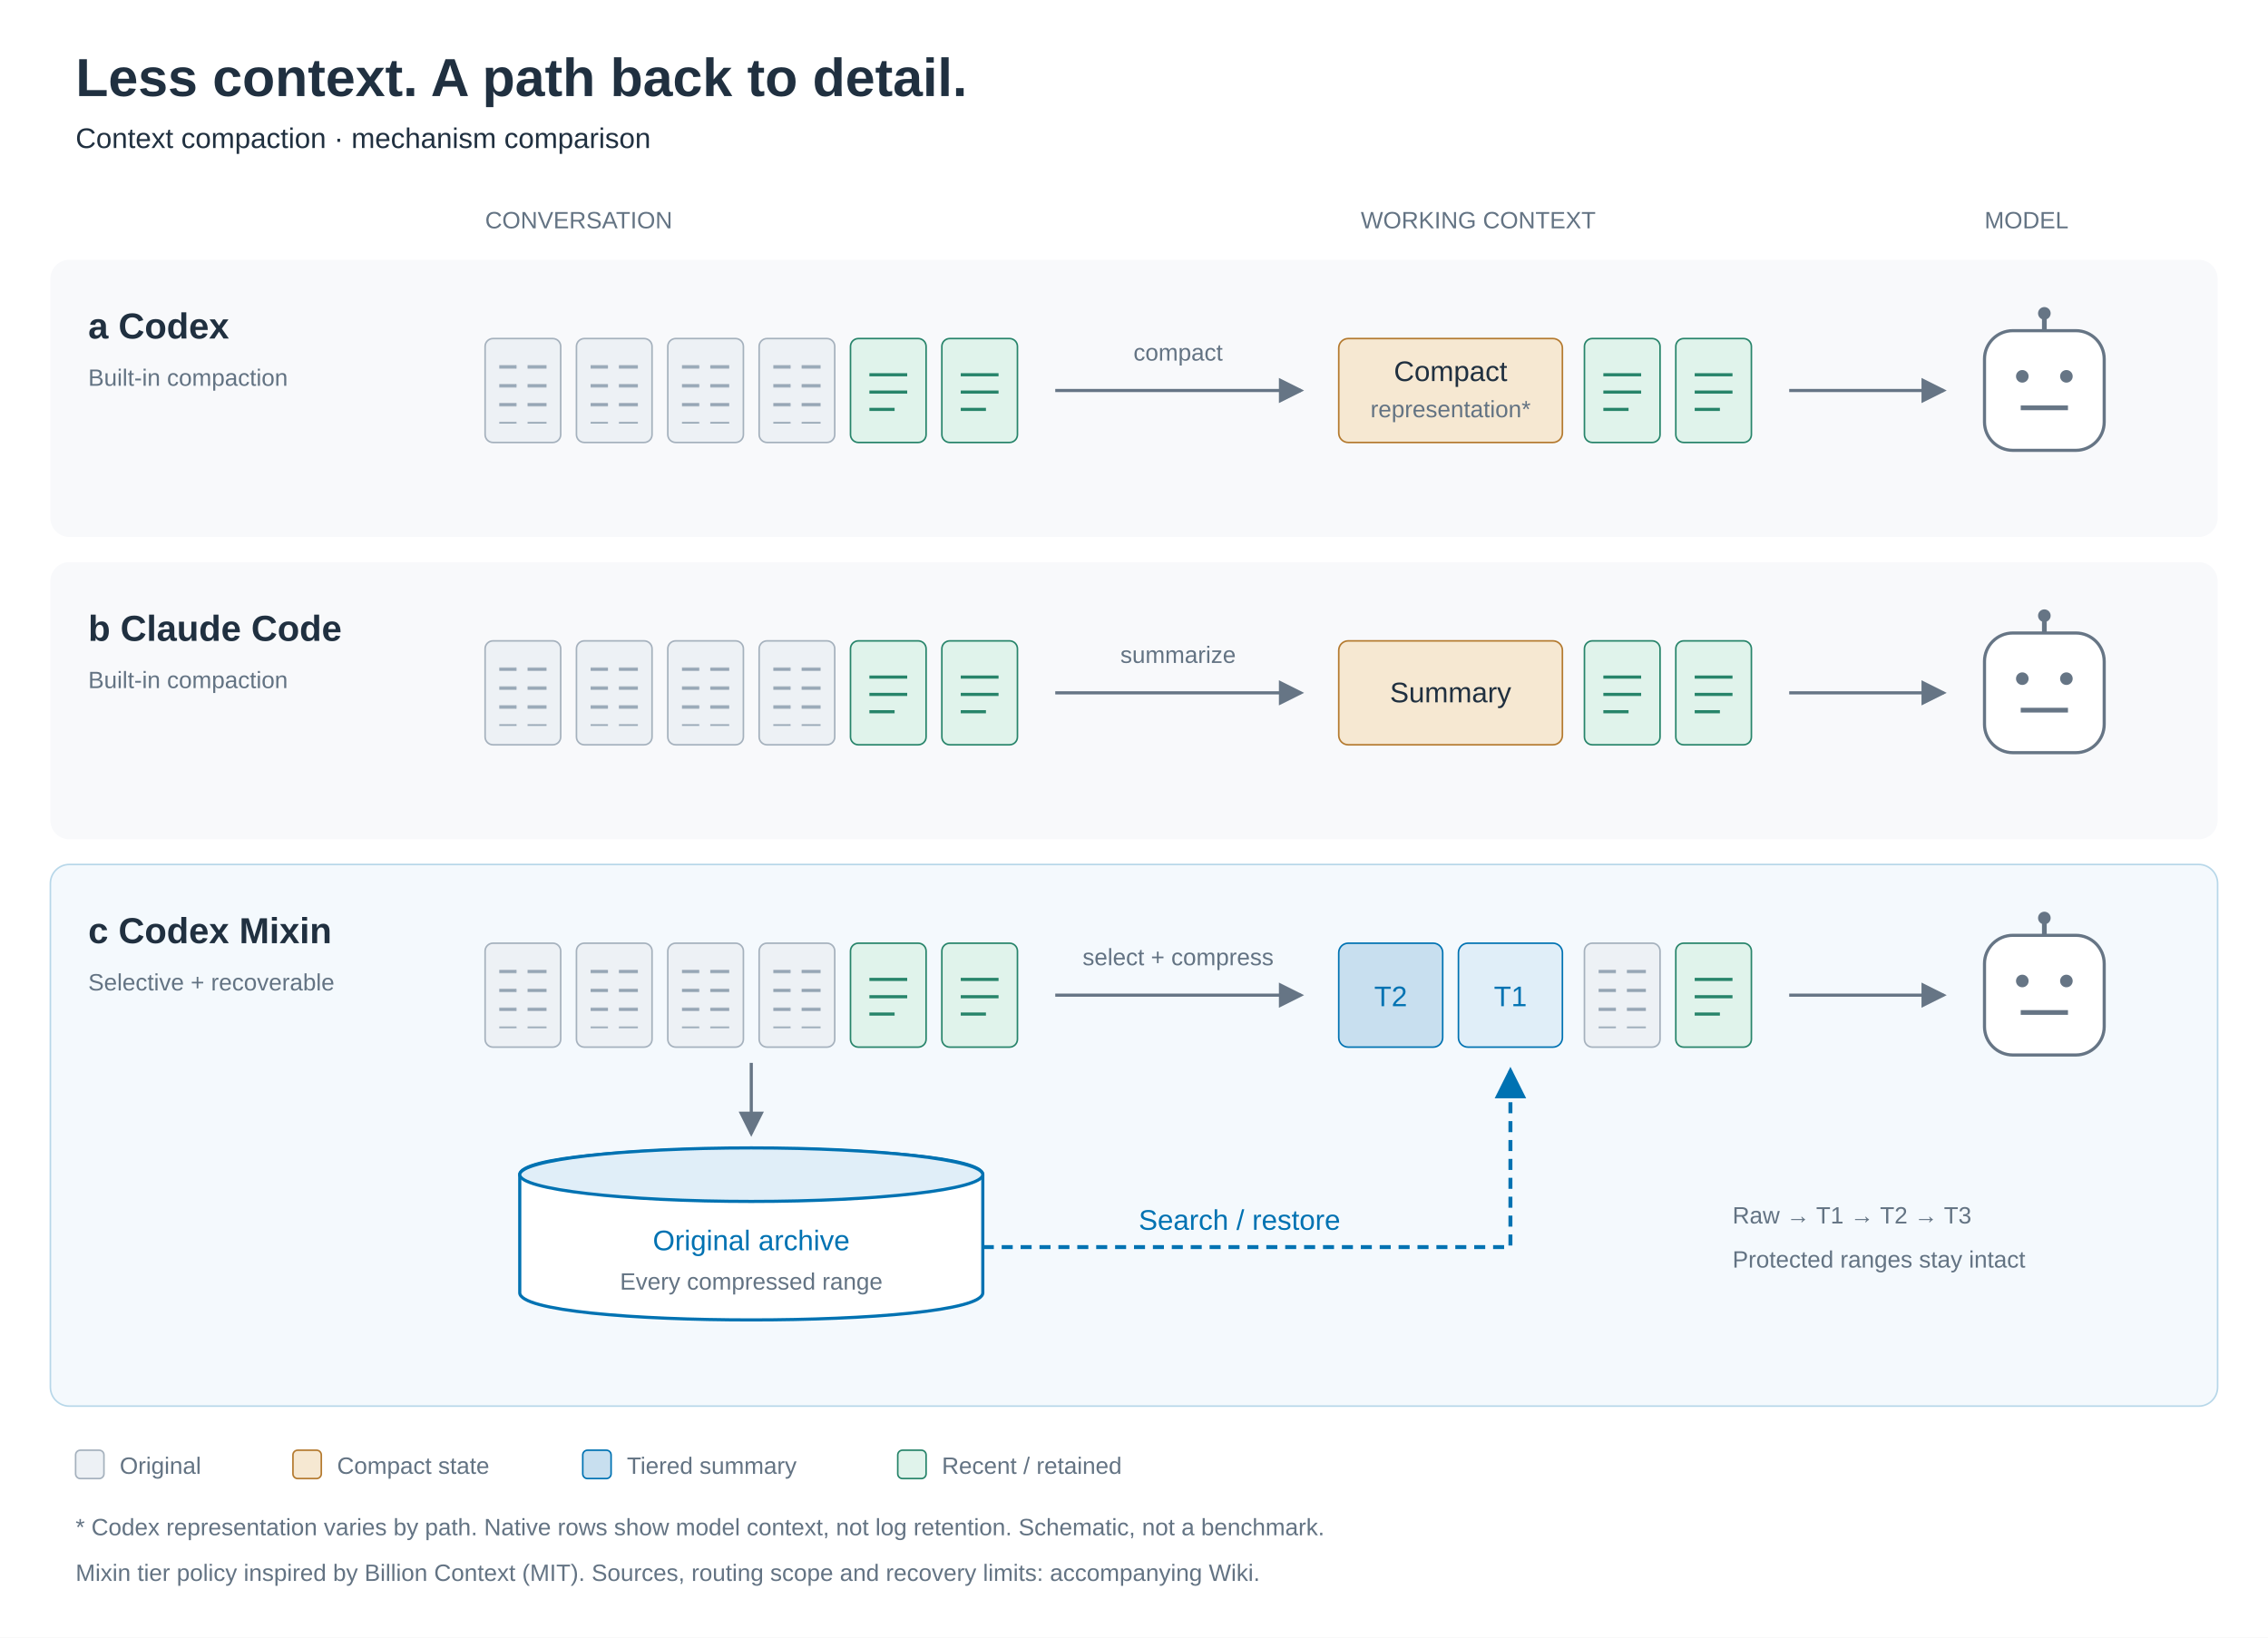
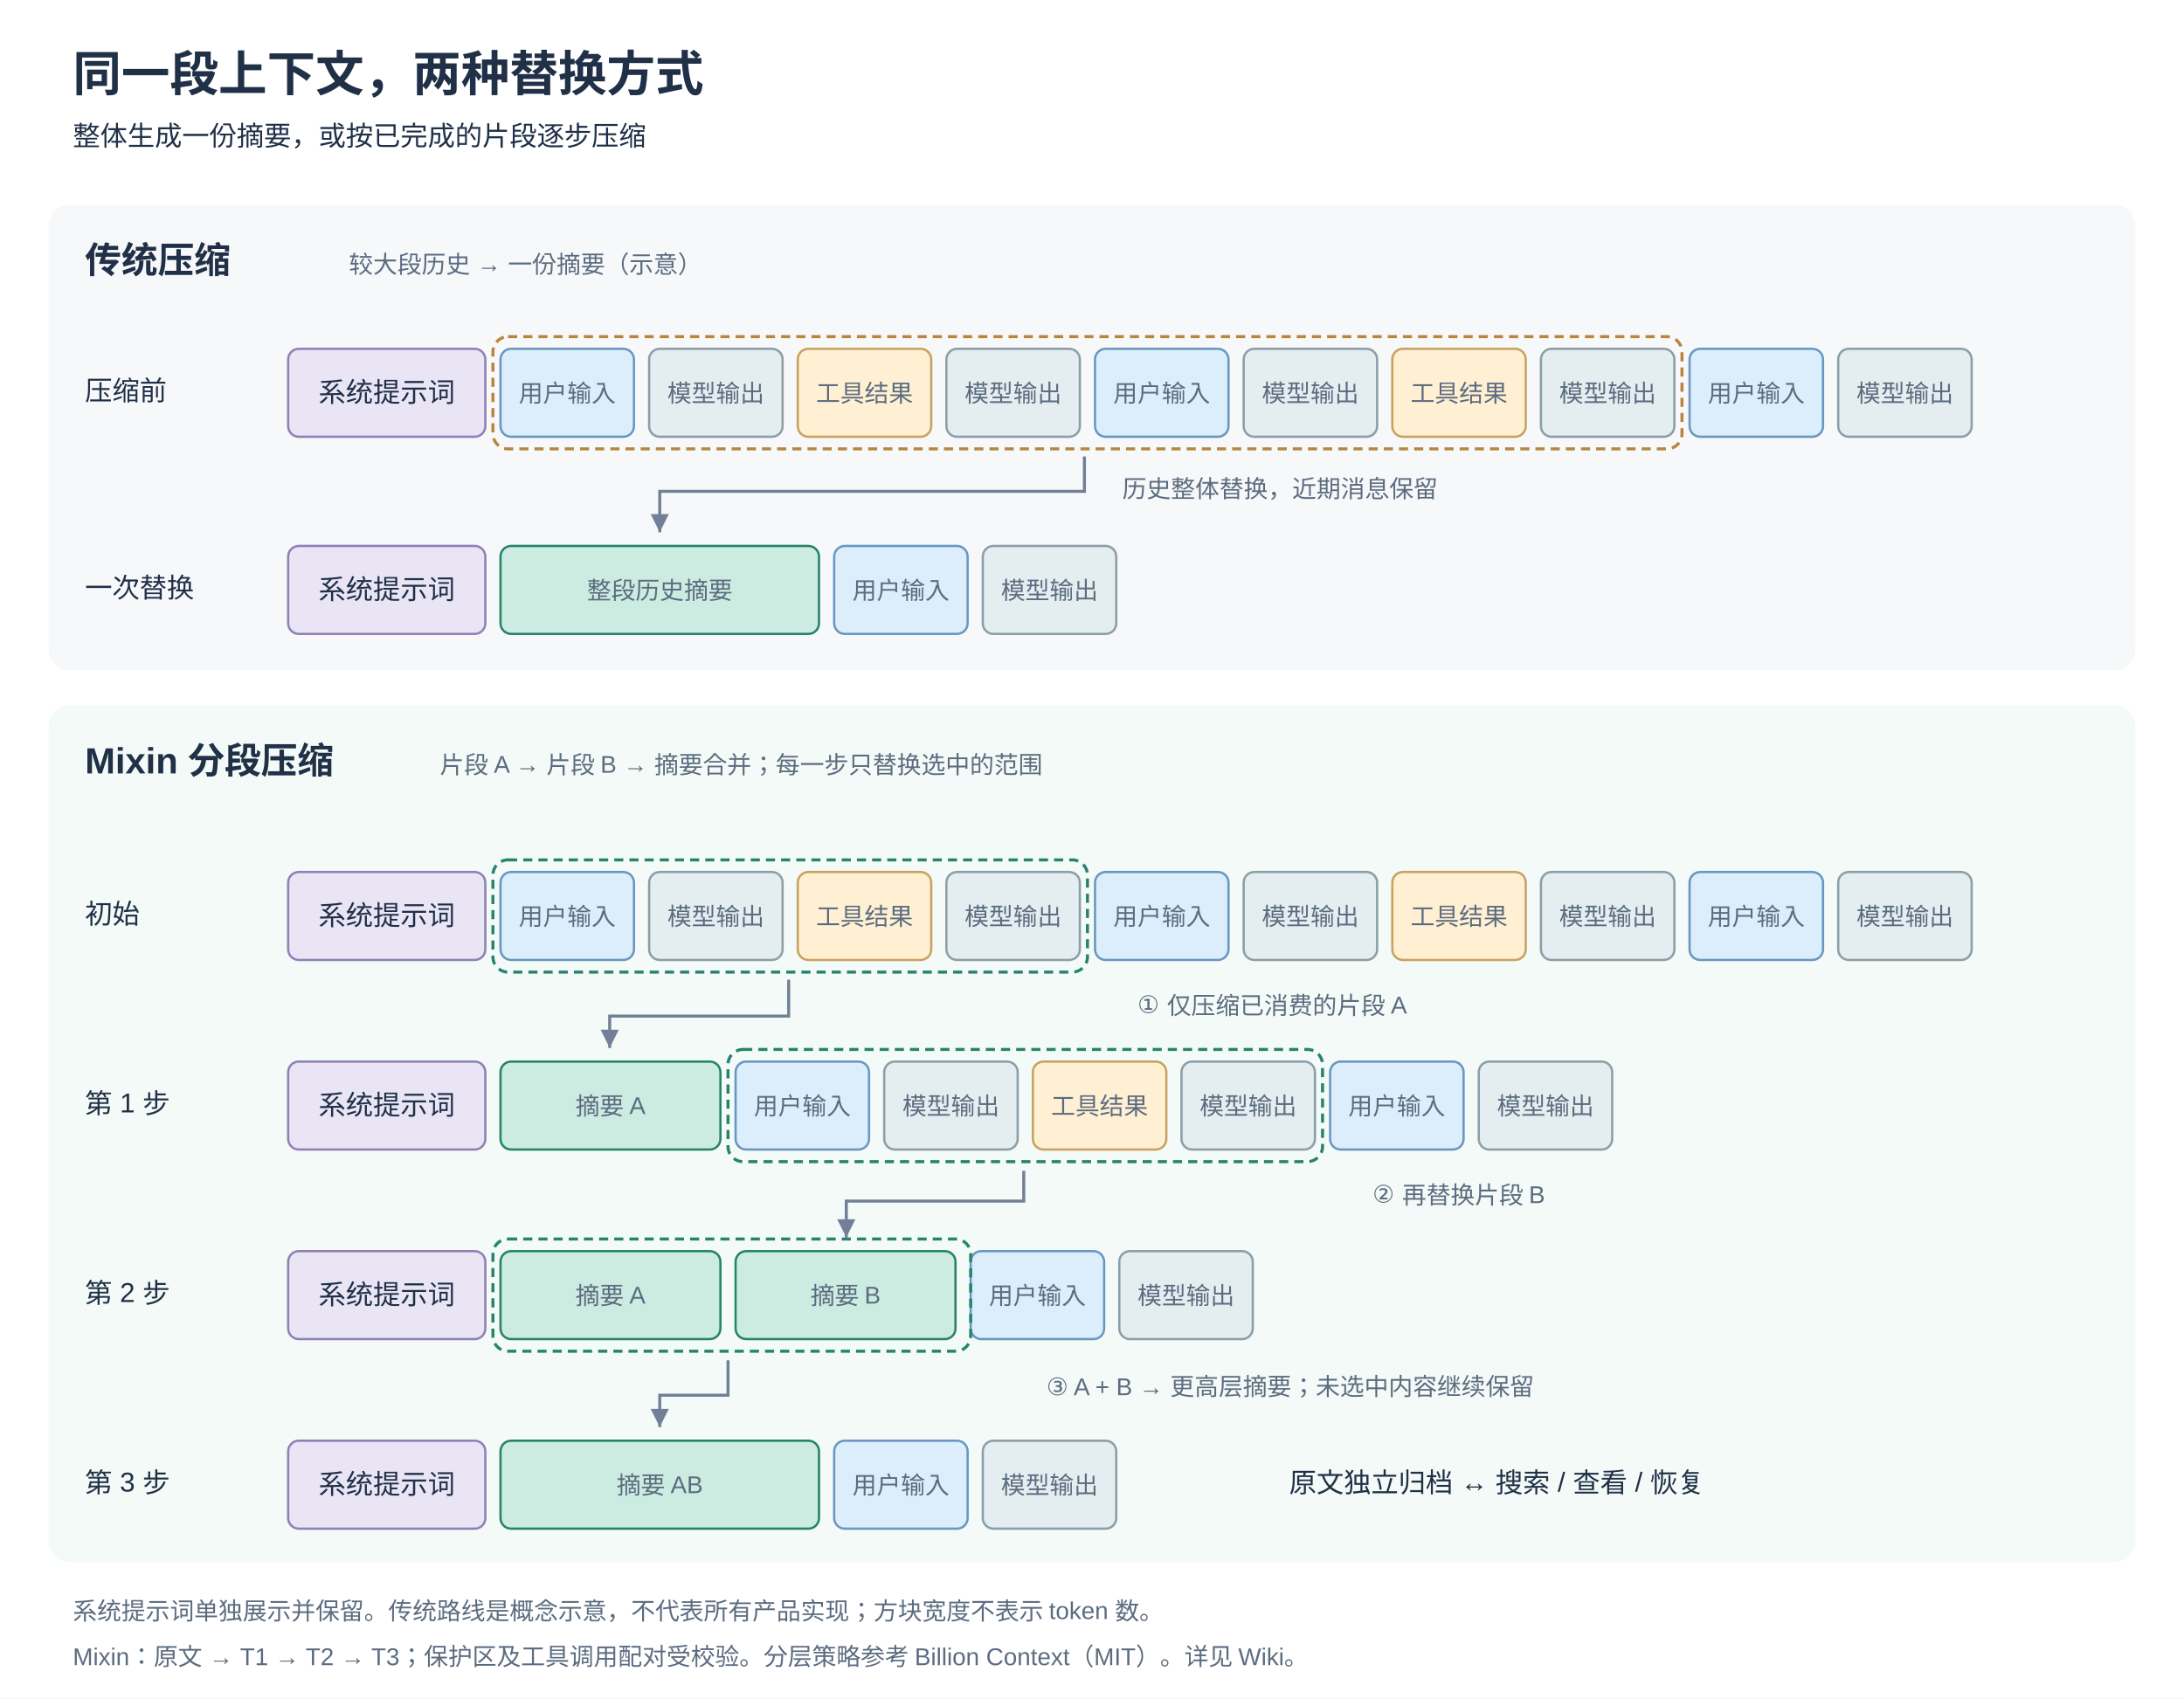
- <svg xmlns="http://www.w3.org/2000/svg" width="1440" height="1040" viewBox="0 0 1440 1040" role="img" aria-labelledby="title desc">
+ <svg xmlns="http://www.w3.org/2000/svg" width="1440" height="1120" viewBox="0 0 1440 1120" role="img" aria-labelledby="title desc">
  <defs>
-     <marker id="arrow" markerWidth="9" markerHeight="9" refX="7" refY="4" orient="auto-start-reverse">
-       <path d="M0 0L8 4L0 8Z" fill="#667585" />
+     <marker id="arrow" markerWidth="8" markerHeight="8" refX="6" refY="3" orient="auto">
+       <path d="M0 0L6 3L0 6" fill="#718096" />
    </marker>
-     <marker id="blue" markerWidth="9" markerHeight="9" refX="7" refY="4" orient="auto-start-reverse">
-       <path d="M0 0L8 4L0 8Z" fill="#0072B2" />
-     </marker>
-     <pattern id="lines" width="24" height="12" patternUnits="userSpaceOnUse">
-       <path d="M3 6H20" stroke="#93A3B2" stroke-width="2" />
-     </pattern>
-     <g id="page">
-       <rect width="48" height="66" rx="5" fill="#EDF1F5" stroke="#A5B1BD" />
-       <rect x="9" y="12" width="30" height="42" fill="url(#lines)" />
-     </g>
-     <g id="recent">
-       <rect width="48" height="66" rx="5" fill="#E0F3EB" stroke="#27846A" />
-       <path d="M12 23H36M12 34H36M12 45H28" stroke="#27846A" stroke-width="2" />
-     </g>
-     <g id="history">
-       <use href="#page" />
-       <use href="#page" x="58" />
-       <use href="#page" x="116" />
-       <use href="#page" x="174" />
-       <use href="#recent" x="232" />
-       <use href="#recent" x="290" />
-     </g>
-     <g id="model">
-       <rect width="76" height="76" rx="18" fill="#fff" stroke="#667585" stroke-width="2" />
-       <circle cx="24" cy="29" r="4" fill="#667585" />
-       <circle cx="52" cy="29" r="4" fill="#667585" />
-       <path d="M23 49H53M38 -8V0" stroke="#667585" stroke-width="3" />
-       <circle cx="38" cy="-11" r="4" fill="#667585" />
-     </g>
-     <style>text{font-family:Arial,Helvetica,sans-serif;fill:#203040}.title{font-size:34px;font-weight:700}.head{font-size:23px;font-weight:700}.label{font-size:18px}.small{font-size:15px;fill:#637383}.b{fill:#0072B2}.flow{fill:none;stroke:#667585;stroke-width:2;marker-end:url(#arrow)}.return{fill:none;stroke:#0072B2;stroke-width:2.5;stroke-dasharray:7 5;marker-end:url(#blue)}</style>
+     <style>text{font-family:Arial,'PingFang SC',sans-serif;fill:#203047}.title{font-size:32px;font-weight:700}.head{font-size:24px;font-weight:700}.small{font-size:16px;fill:#5c6c80}.label{font-size:18px}.sys{fill:#e9e5f5;stroke:#9180b6}.user{fill:#dcedfc;stroke:#6898c1}.model{fill:#e4edf0;stroke:#8b9fa8}.tool{fill:#fff0d3;stroke:#c8a260}.sum{fill:#ccebe1;stroke:#25846b}.box{stroke-width:1.5}.line{fill:none;stroke:#718096;stroke-width:2;marker-end:url(#arrow)}</style>
  </defs>
-   <rect width="1440" height="1040" fill="#fff" />
-   <text x="48" y="61" class="title">Less context. A path back to detail.</text>
-   <text x="48" y="94" class="label" fill="#637383">Context compaction · mechanism comparison</text>
-   <text x="308" y="145" class="small">CONVERSATION</text>
-   <text x="864" y="145" class="small">WORKING CONTEXT</text>
-   <text x="1260" y="145" class="small">MODEL</text>
-   <rect x="32" y="165" width="1376" height="176" rx="12" fill="#F8F9FB" />
-   <text x="56" y="215" class="head">a  Codex</text>
-   <text x="56" y="245" class="small">Built-in compaction</text>
-   <use href="#history" x="308" y="215" />
-   <path d="M670 248H826" class="flow" />
-   <text x="748" y="229" text-anchor="middle" class="small">compact</text>
-   <rect x="850" y="215" width="142" height="66" rx="6" fill="#F6E8D2" stroke="#B47A2F" />
-   <text x="921" y="242" text-anchor="middle" class="label">Compact</text>
-   <text x="921" y="265" text-anchor="middle" class="small">representation*</text>
-   <use href="#recent" x="1006" y="215" />
-   <use href="#recent" x="1064" y="215" />
-   <path d="M1136 248H1234" class="flow" />
-   <use href="#model" x="1260" y="210" />
-   <rect x="32" y="357" width="1376" height="176" rx="12" fill="#F8F9FB" />
-   <text x="56" y="407" class="head">b  Claude Code</text>
-   <text x="56" y="437" class="small">Built-in compaction</text>
-   <use href="#history" x="308" y="407" />
-   <path d="M670 440H826" class="flow" />
-   <text x="748" y="421" text-anchor="middle" class="small">summarize</text>
-   <rect x="850" y="407" width="142" height="66" rx="6" fill="#F6E8D2" stroke="#B47A2F" />
-   <text x="921" y="446" text-anchor="middle" class="label">Summary</text>
-   <use href="#recent" x="1006" y="407" />
-   <use href="#recent" x="1064" y="407" />
-   <path d="M1136 440H1234" class="flow" />
-   <use href="#model" x="1260" y="402" />
-   <rect x="32" y="549" width="1376" height="344" rx="12" fill="#F4F9FD" stroke="#B7D7E9" />
-   <text x="56" y="599" class="head">c  Codex Mixin</text>
-   <text x="56" y="629" class="small">Selective + recoverable</text>
-   <use href="#history" x="308" y="599" />
-   <path d="M670 632H826" class="flow" />
-   <text x="748" y="613" text-anchor="middle" class="small">select + compress</text>
-   <rect x="850" y="599" width="66" height="66" rx="6" fill="#C8DFEF" stroke="#0072B2" />
-   <text x="883" y="639" text-anchor="middle" class="label b">T2</text>
-   <rect x="926" y="599" width="66" height="66" rx="6" fill="#E0EEF8" stroke="#0072B2" />
-   <text x="959" y="639" text-anchor="middle" class="label b">T1</text>
-   <use href="#page" x="1006" y="599" />
-   <use href="#recent" x="1064" y="599" />
-   <path d="M1136 632H1234" class="flow" />
-   <use href="#model" x="1260" y="594" />
-   <path d="M477 675V720" class="flow" />
-   <path d="M330 746C330 724 624 724 624 746V821C624 844 330 844 330 821Z" fill="#fff" stroke="#0072B2" stroke-width="2" />
-   <ellipse cx="477" cy="746" rx="147" ry="17" fill="#E0EEF8" stroke="#0072B2" stroke-width="2" />
-   <text x="477" y="794" text-anchor="middle" class="label b">Original archive</text>
-   <text x="477" y="819" text-anchor="middle" class="small">Every compressed range</text>
-   <path d="M624 792H959V680" class="return" />
-   <text x="787" y="781" text-anchor="middle" class="label b">Search / restore</text>
-   <text x="1100" y="777" class="small">Raw → T1 → T2 → T3</text>
-   <text x="1100" y="805" class="small">Protected ranges stay intact</text>
-   <rect x="48" y="921" width="18" height="18" rx="3" fill="#EDF1F5" stroke="#A5B1BD" />
-   <text x="76" y="936" class="small">Original</text>
-   <rect x="186" y="921" width="18" height="18" rx="3" fill="#F6E8D2" stroke="#B47A2F" />
-   <text x="214" y="936" class="small">Compact state</text>
-   <rect x="370" y="921" width="18" height="18" rx="3" fill="#C8DFEF" stroke="#0072B2" />
-   <text x="398" y="936" class="small">Tiered summary</text>
-   <rect x="570" y="921" width="18" height="18" rx="3" fill="#E0F3EB" stroke="#27846A" />
-   <text x="598" y="936" class="small">Recent / retained</text>
-   <text x="48" y="975" class="small">* Codex representation varies by path. Native rows show model context, not log retention. Schematic, not a benchmark.</text>
-   <text x="48" y="1004" class="small">Mixin tier policy inspired by Billion Context (MIT). Sources, routing scope and recovery limits: accompanying Wiki.</text>
+   <rect width="1440" height="1120" fill="white" />
+   <text x="48" y="60" class="title">同一段上下文，两种替换方式</text>
+   <text x="48" y="96" class="label">整体生成一份摘要，或按已完成的片段逐步压缩</text>
+   <rect x="32" y="135" width="1376" height="307" rx="14" fill="#f7f8fa" />
+   <text x="56" y="180" class="head">传统压缩</text>
+   <text x="230" y="180" class="small">较大段历史 → 一份摘要（示意）</text>
+   <rect x="32" y="465" width="1376" height="565" rx="14" fill="#f3faf7" />
+   <text x="56" y="510" class="head">Mixin 分段压缩</text>
+   <text x="290" y="510" class="small">片段 A → 片段 B → 摘要合并；每一步只替换选中的范围</text>
+   <text x="56" y="264" class="label">压缩前</text>
+   <rect x="190" y="230" width="130" height="58" rx="7" class="box sys" />
+   <text x="255" y="265" text-anchor="middle" class="label">系统提示词</text>
+   <rect x="330" y="230" width="88" height="58" rx="7" class="box user" />
+   <text x="374" y="265" text-anchor="middle" class="small">用户输入</text>
+   <rect x="428" y="230" width="88" height="58" rx="7" class="box model" />
+   <text x="472" y="265" text-anchor="middle" class="small">模型输出</text>
+   <rect x="526" y="230" width="88" height="58" rx="7" class="box tool" />
+   <text x="570" y="265" text-anchor="middle" class="small">工具结果</text>
+   <rect x="624" y="230" width="88" height="58" rx="7" class="box model" />
+   <text x="668" y="265" text-anchor="middle" class="small">模型输出</text>
+   <rect x="722" y="230" width="88" height="58" rx="7" class="box user" />
+   <text x="766" y="265" text-anchor="middle" class="small">用户输入</text>
+   <rect x="820" y="230" width="88" height="58" rx="7" class="box model" />
+   <text x="864" y="265" text-anchor="middle" class="small">模型输出</text>
+   <rect x="918" y="230" width="88" height="58" rx="7" class="box tool" />
+   <text x="962" y="265" text-anchor="middle" class="small">工具结果</text>
+   <rect x="1016" y="230" width="88" height="58" rx="7" class="box model" />
+   <text x="1060" y="265" text-anchor="middle" class="small">模型输出</text>
+   <rect x="1114" y="230" width="88" height="58" rx="7" class="box user" />
+   <text x="1158" y="265" text-anchor="middle" class="small">用户输入</text>
+   <rect x="1212" y="230" width="88" height="58" rx="7" class="box model" />
+   <text x="1256" y="265" text-anchor="middle" class="small">模型输出</text>
+   <text x="56" y="394" class="label">一次替换</text>
+   <rect x="190" y="360" width="130" height="58" rx="7" class="box sys" />
+   <text x="255" y="395" text-anchor="middle" class="label">系统提示词</text>
+   <rect x="330" y="360" width="210" height="58" rx="7" class="box sum" />
+   <text x="435" y="395" text-anchor="middle" class="small">整段历史摘要</text>
+   <rect x="550" y="360" width="88" height="58" rx="7" class="box user" />
+   <text x="594" y="395" text-anchor="middle" class="small">用户输入</text>
+   <rect x="648" y="360" width="88" height="58" rx="7" class="box model" />
+   <text x="692" y="395" text-anchor="middle" class="small">模型输出</text>
+   <text x="56" y="609" class="label">初始</text>
+   <rect x="190" y="575" width="130" height="58" rx="7" class="box sys" />
+   <text x="255" y="610" text-anchor="middle" class="label">系统提示词</text>
+   <rect x="330" y="575" width="88" height="58" rx="7" class="box user" />
+   <text x="374" y="610" text-anchor="middle" class="small">用户输入</text>
+   <rect x="428" y="575" width="88" height="58" rx="7" class="box model" />
+   <text x="472" y="610" text-anchor="middle" class="small">模型输出</text>
+   <rect x="526" y="575" width="88" height="58" rx="7" class="box tool" />
+   <text x="570" y="610" text-anchor="middle" class="small">工具结果</text>
+   <rect x="624" y="575" width="88" height="58" rx="7" class="box model" />
+   <text x="668" y="610" text-anchor="middle" class="small">模型输出</text>
+   <rect x="722" y="575" width="88" height="58" rx="7" class="box user" />
+   <text x="766" y="610" text-anchor="middle" class="small">用户输入</text>
+   <rect x="820" y="575" width="88" height="58" rx="7" class="box model" />
+   <text x="864" y="610" text-anchor="middle" class="small">模型输出</text>
+   <rect x="918" y="575" width="88" height="58" rx="7" class="box tool" />
+   <text x="962" y="610" text-anchor="middle" class="small">工具结果</text>
+   <rect x="1016" y="575" width="88" height="58" rx="7" class="box model" />
+   <text x="1060" y="610" text-anchor="middle" class="small">模型输出</text>
+   <rect x="1114" y="575" width="88" height="58" rx="7" class="box user" />
+   <text x="1158" y="610" text-anchor="middle" class="small">用户输入</text>
+   <rect x="1212" y="575" width="88" height="58" rx="7" class="box model" />
+   <text x="1256" y="610" text-anchor="middle" class="small">模型输出</text>
+   <text x="56" y="734" class="label">第 1 步</text>
+   <rect x="190" y="700" width="130" height="58" rx="7" class="box sys" />
+   <text x="255" y="735" text-anchor="middle" class="label">系统提示词</text>
+   <rect x="330" y="700" width="145" height="58" rx="7" class="box sum" />
+   <text x="402.5" y="735" text-anchor="middle" class="small">摘要 A</text>
+   <rect x="485" y="700" width="88" height="58" rx="7" class="box user" />
+   <text x="529" y="735" text-anchor="middle" class="small">用户输入</text>
+   <rect x="583" y="700" width="88" height="58" rx="7" class="box model" />
+   <text x="627" y="735" text-anchor="middle" class="small">模型输出</text>
+   <rect x="681" y="700" width="88" height="58" rx="7" class="box tool" />
+   <text x="725" y="735" text-anchor="middle" class="small">工具结果</text>
+   <rect x="779" y="700" width="88" height="58" rx="7" class="box model" />
+   <text x="823" y="735" text-anchor="middle" class="small">模型输出</text>
+   <rect x="877" y="700" width="88" height="58" rx="7" class="box user" />
+   <text x="921" y="735" text-anchor="middle" class="small">用户输入</text>
+   <rect x="975" y="700" width="88" height="58" rx="7" class="box model" />
+   <text x="1019" y="735" text-anchor="middle" class="small">模型输出</text>
+   <text x="56" y="859" class="label">第 2 步</text>
+   <rect x="190" y="825" width="130" height="58" rx="7" class="box sys" />
+   <text x="255" y="860" text-anchor="middle" class="label">系统提示词</text>
+   <rect x="330" y="825" width="145" height="58" rx="7" class="box sum" />
+   <text x="402.5" y="860" text-anchor="middle" class="small">摘要 A</text>
+   <rect x="485" y="825" width="145" height="58" rx="7" class="box sum" />
+   <text x="557.5" y="860" text-anchor="middle" class="small">摘要 B</text>
+   <rect x="640" y="825" width="88" height="58" rx="7" class="box user" />
+   <text x="684" y="860" text-anchor="middle" class="small">用户输入</text>
+   <rect x="738" y="825" width="88" height="58" rx="7" class="box model" />
+   <text x="782" y="860" text-anchor="middle" class="small">模型输出</text>
+   <text x="56" y="984" class="label">第 3 步</text>
+   <rect x="190" y="950" width="130" height="58" rx="7" class="box sys" />
+   <text x="255" y="985" text-anchor="middle" class="label">系统提示词</text>
+   <rect x="330" y="950" width="210" height="58" rx="7" class="box sum" />
+   <text x="435" y="985" text-anchor="middle" class="small">摘要 AB</text>
+   <rect x="550" y="950" width="88" height="58" rx="7" class="box user" />
+   <text x="594" y="985" text-anchor="middle" class="small">用户输入</text>
+   <rect x="648" y="950" width="88" height="58" rx="7" class="box model" />
+   <text x="692" y="985" text-anchor="middle" class="small">模型输出</text>
+   <rect x="325" y="222" width="784" height="74" rx="10" fill="none" stroke="#b8853c" stroke-width="2" stroke-dasharray="6 4" />
+   <path d="M715 301V324H435V351" class="line" />
+   <text x="740" y="328" class="small">历史整体替换，近期消息保留</text>
+   <rect x="325" y="567" width="392" height="74" rx="10" fill="none" stroke="#25846b" stroke-width="2" stroke-dasharray="6 4" />
+   <path d="M520 646V670H402V691" class="line" />
+   <text x="750" y="668" class="small">① 仅压缩已消费的片段 A</text>
+   <rect x="480" y="692" width="392" height="74" rx="10" fill="none" stroke="#25846b" stroke-width="2" stroke-dasharray="6 4" />
+   <path d="M675 772V792H558V816" class="line" />
+   <text x="905" y="793" class="small">② 再替换片段 B</text>
+   <rect x="325" y="817" width="315" height="74" rx="10" fill="none" stroke="#25846b" stroke-width="2" stroke-dasharray="6 4" />
+   <path d="M480 897V920H435V941" class="line" />
+   <text x="690" y="920" class="small">③ A + B → 更高层摘要；未选中内容继续保留</text>
+   <text x="850" y="984" class="label" fill="#25846b">原文独立归档 ↔ 搜索 / 查看 / 恢复</text>
+   <text x="48" y="1068" class="small">系统提示词单独展示并保留。传统路线是概念示意，不代表所有产品实现；方块宽度不表示 token 数。</text>
+   <text x="48" y="1098" class="small">Mixin：原文 → T1 → T2 → T3；保护区及工具调用配对受校验。分层策略参考 Billion Context（MIT）。详见 Wiki。</text>
</svg>
